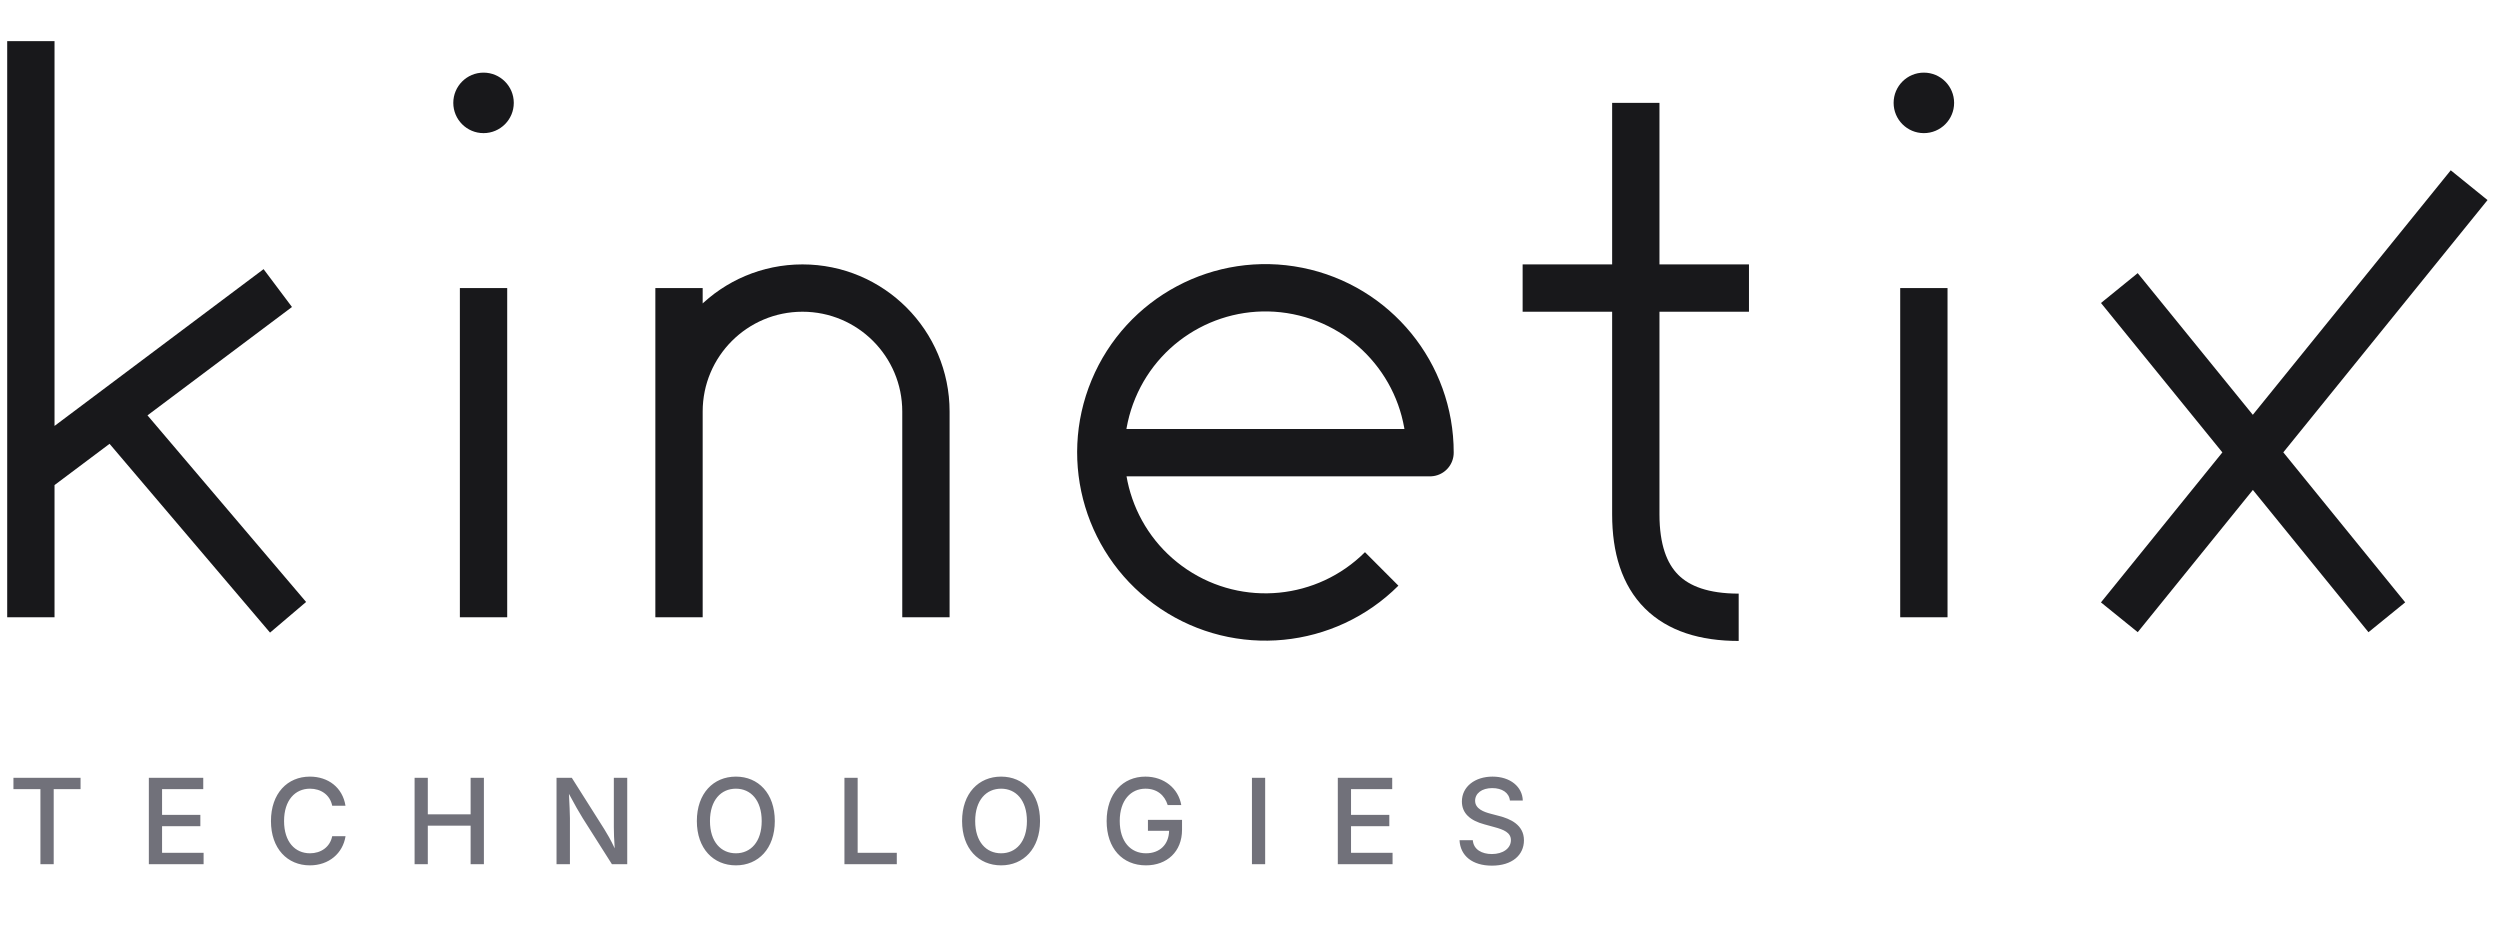
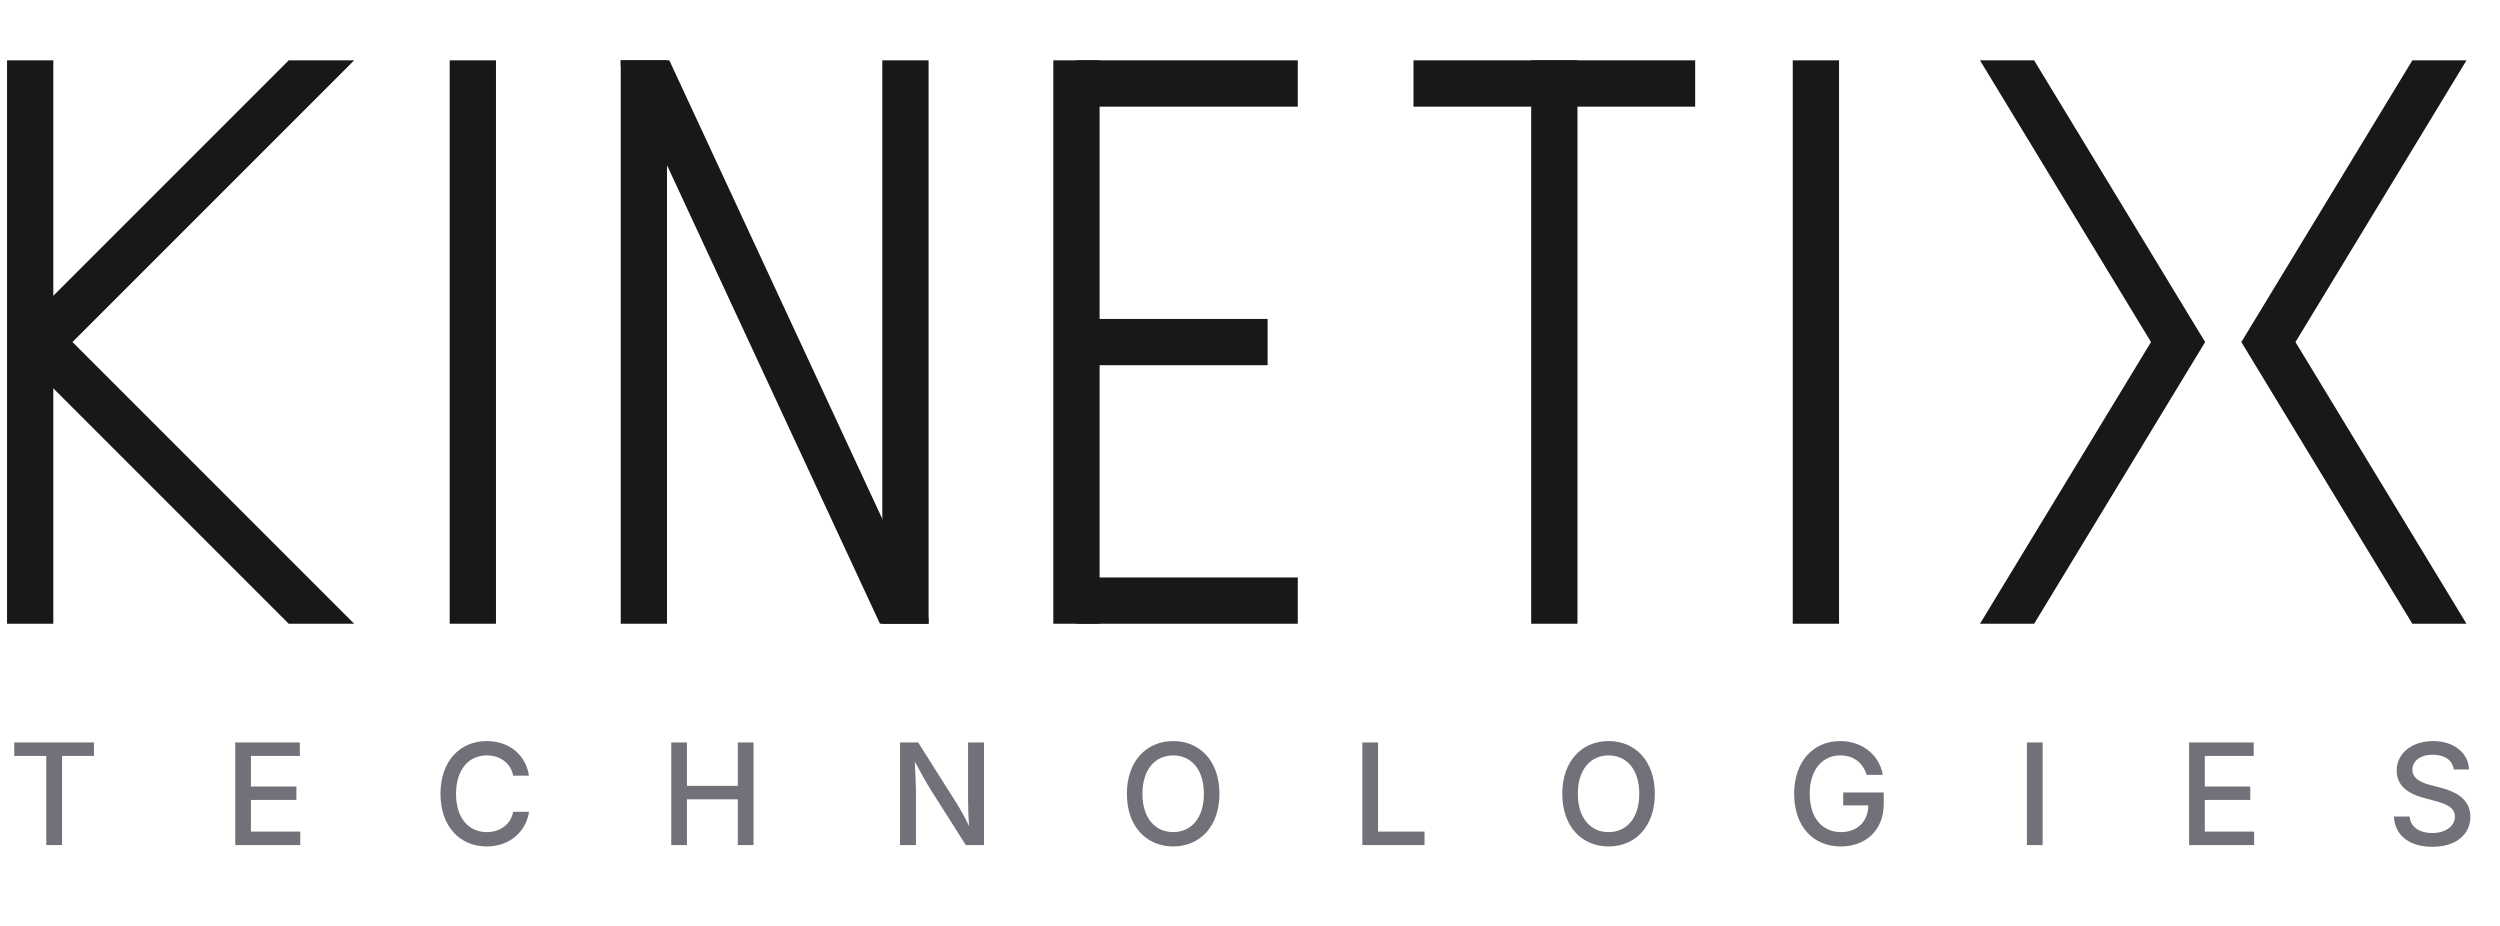
- <svg xmlns="http://www.w3.org/2000/svg" viewBox="0 0 243.0 92.0">
+ <svg xmlns="http://www.w3.org/2000/svg" viewBox="0 0 248.5 92.0">
  <g transform="translate(3 0)">
-     <g fill="none" stroke="#18181B" stroke-width="4.6" stroke-linecap="butt" stroke-linejoin="round">
+     <defs>
+       <clipPath id="kx-n">
+         <rect x="-2.3" y="0" width="30.6" height="80" />
+       </clipPath>
+       <clipPath id="kx-cap">
+         <rect x="-40" y="6" width="700" height="56" />
+       </clipPath>
+     </defs>
+     <g clip-path="url(#kx-cap)" fill="none" stroke="#18181B" stroke-width="4.6" stroke-linecap="butt" stroke-linejoin="round">
      <g transform="translate(0.00 0)">
-         <path d="M0 4V60M24 28L0 46M8 40L25 60" />
+         <path d="M0 0V68" />
+         <path d="M34.95 0L0.95 34L34.95 68" stroke-linejoin="miter" stroke-miterlimit="6" />
      </g>
      <g transform="translate(44.00 0)">
-         <path d="M0 28V60" />
-         <circle cx="0" cy="10" r="2.94" fill="#18181B" stroke="none" />
+         <path d="M0 0V68" />
      </g>
-       <g transform="translate(63.00 0)">
-         <path d="M0 28V60M0 40A12 12 0 0 1 24 40V60" />
+       <g transform="translate(61.00 0)">
+         <path d="M0 0V68M26 0V68" />
+         <path d="M-2.79 0L28.79 68" clip-path="url(#kx-n)" />
      </g>
-       <g transform="translate(107.00 0)">
-         <path d="M-3 44H29A16 16 0 1 0 24.3 55.3" />
+       <g transform="translate(104.00 0)">
+         <path d="M0 0V68" />
+         <path d="M0 8.3H22M0 34H19M0 59.7H22" />
      </g>
-       <g transform="translate(150.00 0)">
-         <path d="M6 10V50Q6 60 16 60M-5 28H17" />
+       <g transform="translate(151.50 0)">
+         <path d="M0 0V68" />
+         <path d="M-14 8.3H14" />
      </g>
-       <g transform="translate(184.00 0)">
-         <path d="M0 28V60" />
-         <circle cx="0" cy="10" r="2.94" fill="#18181B" stroke="none" />
+       <g transform="translate(177.50 0)">
+         <path d="M0 0V68" />
      </g>
-       <g transform="translate(203.00 0)">
-         <path d="M0 28L26 60M0 60L34 18" />
+       <g transform="translate(196.50 0)">
+         <path d="M-3.64 0L17 34L-3.64 68" stroke-linejoin="miter" stroke-miterlimit="6" />
+         <path d="M46.62 0L25.98 34L46.62 68" stroke-linejoin="miter" stroke-miterlimit="6" />
      </g>
    </g>
  </g>
  <g transform="translate(0.8 84)">
-     <path fill="#71717A" d="M0.507 -7.295H3.129V0.0H4.42V-7.295H7.03V-8.4H0.507Z M13.668 0.0H18.99V-1.105H14.953V-3.693H18.674V-4.792H14.953V-7.295H18.956V-8.4H13.668Z M29.32 0.113C31.174 0.113 32.528 -1.06 32.787 -2.723H31.49C31.276 -1.652 30.38 -1.06 29.331 -1.06C27.893 -1.06 26.811 -2.154 26.811 -4.194C26.811 -6.224 27.888 -7.34 29.331 -7.34C30.38 -7.34 31.276 -6.754 31.49 -5.683H32.781C32.499 -7.464 31.09 -8.513 29.32 -8.513C27.144 -8.513 25.537 -6.889 25.537 -4.194C25.537 -1.511 27.138 0.113 29.32 0.113Z M39.498 0.0H40.783V-3.743H44.944V0.0H46.235V-8.4H44.944V-4.848H40.783V-8.4H39.498Z M53.295 0.0H54.597V-4.482C54.597 -4.916 54.552 -5.784 54.501 -6.838C55.11 -5.711 55.432 -5.13 55.843 -4.471L58.679 0.0H60.167V-8.4H58.865V-3.619C58.865 -3.134 58.888 -2.351 58.95 -1.539C58.577 -2.345 58.2 -2.982 57.94 -3.399L54.778 -8.4H53.295Z M70.729 0.113C72.905 0.113 74.511 -1.511 74.511 -4.194C74.511 -6.889 72.905 -8.513 70.729 -8.513C68.547 -8.513 66.934 -6.889 66.934 -4.194C66.934 -1.511 68.547 0.113 70.729 0.113ZM70.729 -1.06C69.285 -1.06 68.209 -2.165 68.209 -4.194C68.209 -6.23 69.285 -7.34 70.729 -7.34C72.161 -7.34 73.237 -6.235 73.237 -4.194C73.237 -2.165 72.161 -1.06 70.729 -1.06Z M81.279 0.0H86.369V-1.105H82.564V-8.4H81.279Z M96.508 0.113C98.684 0.113 100.291 -1.511 100.291 -4.194C100.291 -6.889 98.684 -8.513 96.508 -8.513C94.326 -8.513 92.714 -6.889 92.714 -4.194C92.714 -1.511 94.326 0.113 96.508 0.113ZM96.508 -1.06C95.065 -1.06 93.988 -2.165 93.988 -4.194C93.988 -6.23 95.065 -7.34 96.508 -7.34C97.94 -7.34 99.017 -6.235 99.017 -4.194C99.017 -2.165 97.94 -1.06 96.508 -1.06Z M110.587 0.113C112.622 0.113 114.094 -1.218 114.094 -3.343V-4.307H110.779V-3.247H112.837C112.808 -1.906 111.923 -1.06 110.593 -1.06C109.11 -1.06 108.039 -2.176 108.039 -4.2C108.039 -6.23 109.127 -7.34 110.542 -7.34C111.647 -7.34 112.397 -6.726 112.701 -5.745H114.02C113.739 -7.38 112.34 -8.513 110.531 -8.513C108.355 -8.513 106.765 -6.878 106.765 -4.194C106.765 -1.539 108.304 0.113 110.587 0.113Z M122.174 -8.4H120.889V0.0H122.174Z M129.235 0.0H134.557V-1.105H130.52V-3.693H134.241V-4.792H130.52V-7.295H134.523V-8.4H129.235Z M144.216 0.141C146.189 0.141 147.328 -0.896 147.328 -2.323C147.328 -3.839 145.981 -4.414 144.91 -4.69L144.092 -4.905C143.449 -5.074 142.581 -5.373 142.581 -6.168C142.581 -6.878 143.224 -7.397 144.244 -7.397C145.197 -7.397 145.879 -6.957 145.964 -6.19H147.215C147.176 -7.526 145.998 -8.513 144.272 -8.513C142.581 -8.513 141.296 -7.549 141.296 -6.094C141.296 -4.944 142.108 -4.239 143.483 -3.873L144.464 -3.602C145.366 -3.36 146.06 -3.072 146.06 -2.34C146.06 -1.528 145.276 -0.987 144.21 -0.987C143.241 -0.987 142.429 -1.415 142.356 -2.334H141.065C141.144 -0.801 142.328 0.141 144.216 0.141Z" />
+     <path fill="#71717A" d="M0.616 -8.858H3.799V0.0H5.367V-8.858H8.537V-10.2H0.616Z M22.583 0.0H29.046V-1.342H24.144V-4.484H28.662V-5.819H24.144V-8.858H29.005V-10.2H22.583Z M47.577 0.137C49.829 0.137 51.472 -1.287 51.787 -3.306H50.212C49.952 -2.006 48.864 -1.287 47.59 -1.287C45.845 -1.287 44.53 -2.615 44.53 -5.093C44.53 -7.558 45.838 -8.913 47.59 -8.913C48.864 -8.913 49.952 -8.201 50.212 -6.9H51.78C51.438 -9.064 49.726 -10.337 47.577 -10.337C44.934 -10.337 42.983 -8.365 42.983 -5.093C42.983 -1.835 44.927 0.137 47.577 0.137Z M65.923 0.0H67.483V-4.546H72.536V0.0H74.103V-10.2H72.536V-5.887H67.483V-10.2H65.923Z M88.664 0.0H90.245V-5.442C90.245 -5.969 90.19 -7.024 90.129 -8.304C90.868 -6.935 91.258 -6.23 91.758 -5.429L95.201 0.0H97.008V-10.2H95.427V-4.395C95.427 -3.806 95.454 -2.855 95.53 -1.869C95.078 -2.848 94.619 -3.621 94.304 -4.128L90.464 -10.2H88.664Z M115.82 0.137C118.462 0.137 120.413 -1.835 120.413 -5.093C120.413 -8.365 118.462 -10.337 115.82 -10.337C113.171 -10.337 111.213 -8.365 111.213 -5.093C111.213 -1.835 113.171 0.137 115.82 0.137ZM115.82 -1.287C114.067 -1.287 112.76 -2.629 112.76 -5.093C112.76 -7.564 114.067 -8.913 115.82 -8.913C117.559 -8.913 118.866 -7.571 118.866 -5.093C118.866 -2.629 117.559 -1.287 115.82 -1.287Z M134.618 0.0H140.799V-1.342H136.179V-10.2H134.618Z M159.097 0.137C161.74 0.137 163.691 -1.835 163.691 -5.093C163.691 -8.365 161.74 -10.337 159.097 -10.337C156.448 -10.337 154.49 -8.365 154.49 -5.093C154.49 -1.835 156.448 0.137 159.097 0.137ZM159.097 -1.287C157.345 -1.287 156.037 -2.629 156.037 -5.093C156.037 -7.564 157.345 -8.913 159.097 -8.913C160.836 -8.913 162.144 -7.571 162.144 -5.093C162.144 -2.629 160.836 -1.287 159.097 -1.287Z M182.181 0.137C184.652 0.137 186.439 -1.479 186.439 -4.059V-5.23H182.413V-3.943H184.912C184.878 -2.314 183.803 -1.287 182.188 -1.287C180.387 -1.287 179.086 -2.642 179.086 -5.1C179.086 -7.564 180.408 -8.913 182.126 -8.913C183.468 -8.913 184.378 -8.167 184.748 -6.976H186.35C186.007 -8.961 184.31 -10.337 182.112 -10.337C179.47 -10.337 177.539 -8.352 177.539 -5.093C177.539 -1.869 179.408 0.137 182.181 0.137Z M202.238 -10.2H200.677V0.0H202.238Z M216.799 0.0H223.261V-1.342H218.359V-4.484H222.877V-5.819H218.359V-8.858H223.22V-10.2H216.799Z M240.977 0.171C243.373 0.171 244.756 -1.088 244.756 -2.82C244.756 -4.662 243.12 -5.36 241.819 -5.696L240.826 -5.956C240.046 -6.161 238.992 -6.524 238.992 -7.489C238.992 -8.352 239.772 -8.981 241.011 -8.981C242.168 -8.981 242.996 -8.448 243.099 -7.517H244.619C244.571 -9.139 243.14 -10.337 241.045 -10.337C238.992 -10.337 237.431 -9.166 237.431 -7.4C237.431 -6.004 238.417 -5.148 240.087 -4.703L241.278 -4.374C242.374 -4.08 243.216 -3.731 243.216 -2.841C243.216 -1.855 242.264 -1.198 240.97 -1.198C239.793 -1.198 238.807 -1.718 238.718 -2.834H237.15C237.246 -0.972 238.684 0.171 240.977 0.171Z" />
  </g>
</svg>
